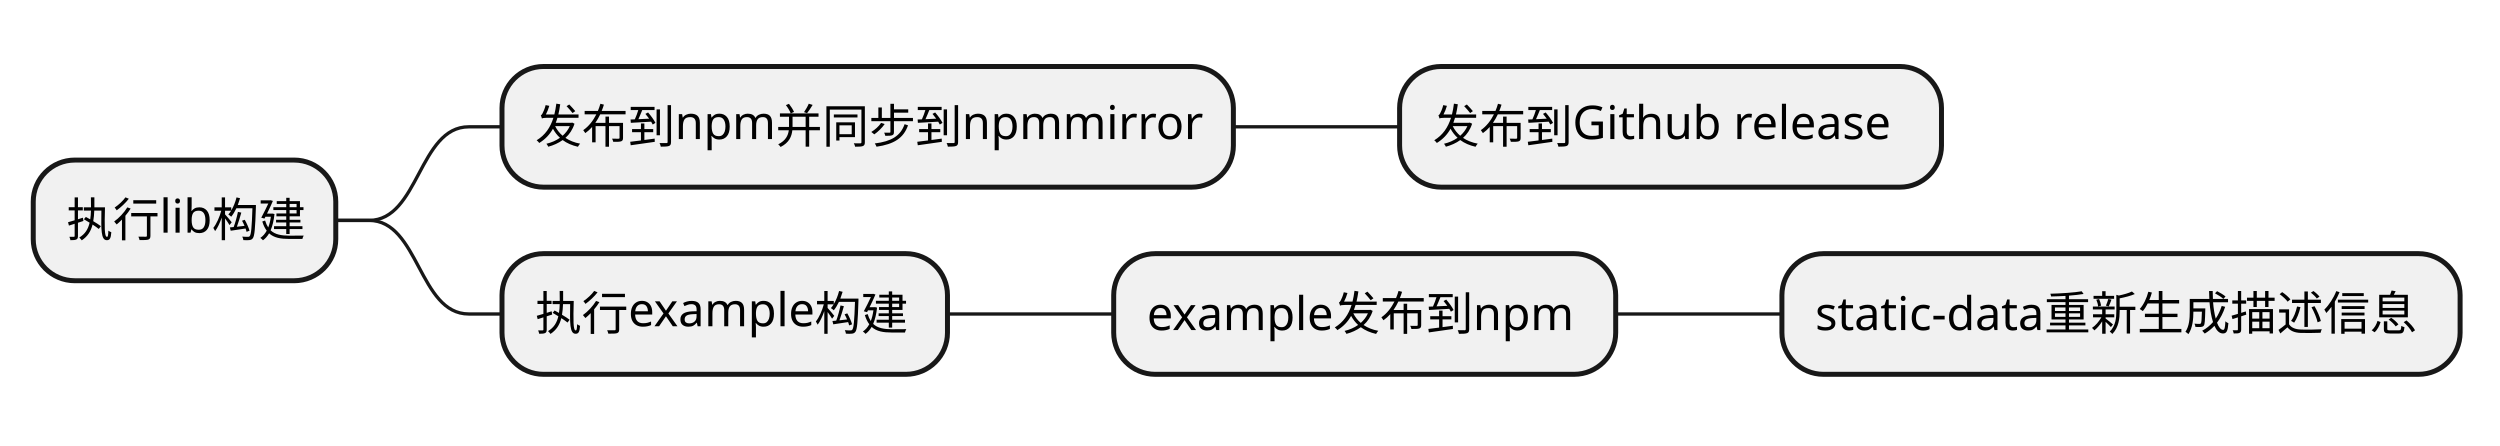
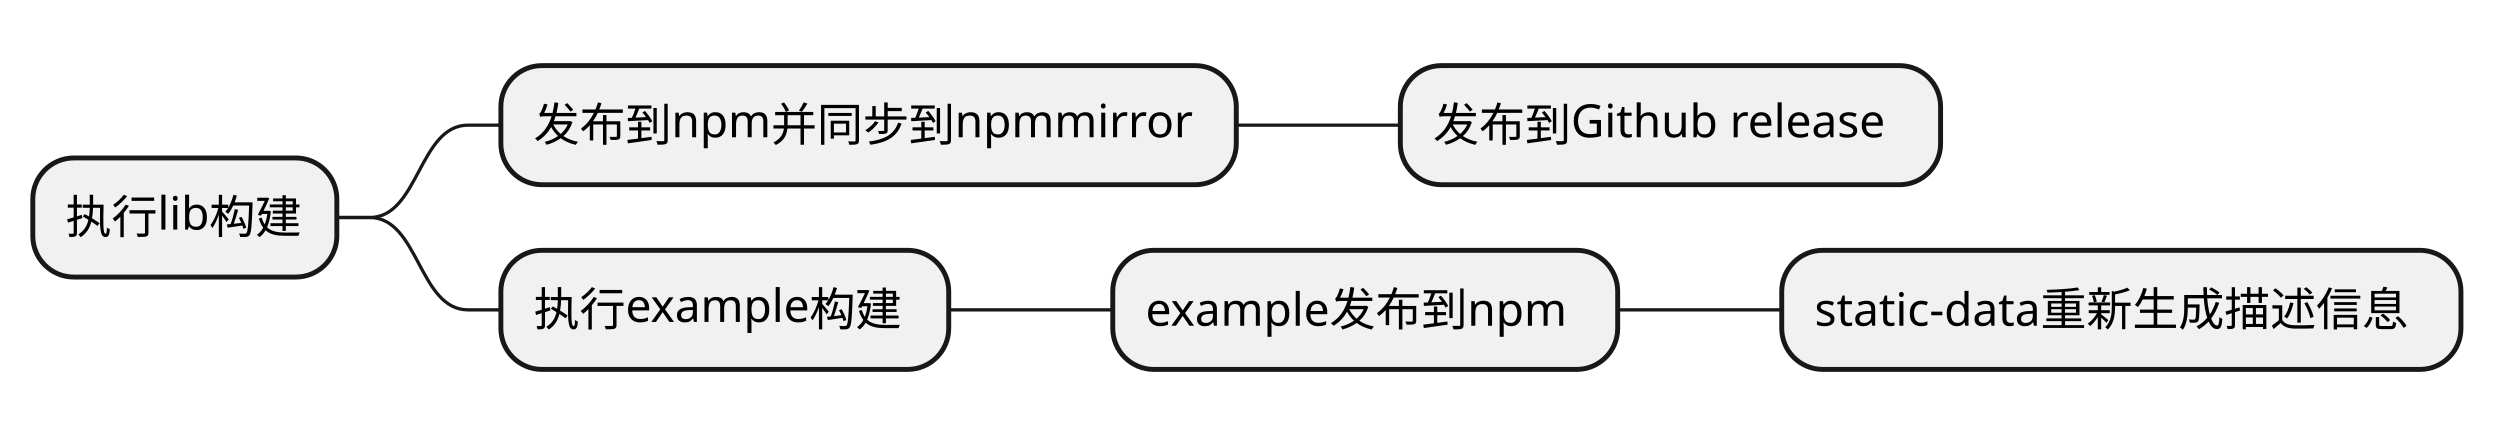
- <svg xmlns="http://www.w3.org/2000/svg" contentStyleType="text/css" height="134px" preserveAspectRatio="none" style="width:752px;height:134px;background:#FFFFFF;" version="1.1" viewBox="0 0 752 134" width="752px" zoomAndPan="magnify">
+ <svg xmlns="http://www.w3.org/2000/svg" contentStyleType="text/css" height="134px" preserveAspectRatio="none" style="width:762px;height:134px;background:#FFFFFF;" version="1.1" viewBox="0 0 762 134" width="762px" zoomAndPan="magnify">
  <defs />
  <g>
-     <rect fill="#F1F1F1" height="36.297" rx="12.5" ry="12.5" style="stroke:#181818;stroke-width:1.5;" width="91" x="10" y="48.148" />
-     <text fill="#000000" font-family="sans-serif" font-size="14" lengthAdjust="spacing" textLength="71" x="20" y="71.144">执行lib构建</text>
-     <rect fill="#F1F1F1" height="36.297" rx="12.5" ry="12.5" style="stroke:#181818;stroke-width:1.5;" width="220" x="151" y="20" />
-     <text fill="#000000" font-family="sans-serif" font-size="14" lengthAdjust="spacing" textLength="200" x="161" y="42.995">发布到npm并同步到npmmirror</text>
-     <rect fill="#F1F1F1" height="36.297" rx="12.5" ry="12.5" style="stroke:#181818;stroke-width:1.5;" width="163" x="421" y="20" />
-     <text fill="#000000" font-family="sans-serif" font-size="14" lengthAdjust="spacing" textLength="143" x="431" y="42.995">发布到Github release</text>
-     <path d="M371,38.148 L381,38.148 C396,38.148 396,38.148 411,38.148 L421,38.148 " fill="none" style="stroke:#181818;stroke-width:1.0;" />
-     <path d="M101,66.297 L111,66.297 C126,66.297 126,38.148 141,38.148 L151,38.148 " fill="none" style="stroke:#181818;stroke-width:1.0;" />
-     <rect fill="#F1F1F1" height="36.297" rx="12.5" ry="12.5" style="stroke:#181818;stroke-width:1.5;" width="134" x="151" y="76.297" />
-     <text fill="#000000" font-family="sans-serif" font-size="14" lengthAdjust="spacing" textLength="114" x="161" y="99.292">执行example构建</text>
-     <rect fill="#F1F1F1" height="36.297" rx="12.5" ry="12.5" style="stroke:#181818;stroke-width:1.5;" width="151" x="335" y="76.297" />
-     <text fill="#000000" font-family="sans-serif" font-size="14" lengthAdjust="spacing" textLength="131" x="345" y="99.292">example发布到npm</text>
-     <rect fill="#F1F1F1" height="36.297" rx="12.5" ry="12.5" style="stroke:#181818;stroke-width:1.5;" width="204" x="536" y="76.297" />
-     <text fill="#000000" font-family="sans-serif" font-size="14" lengthAdjust="spacing" textLength="184" x="546" y="99.292">static-data重新生成描述信息</text>
-     <path d="M486,94.445 L496,94.445 C511,94.445 511,94.445 526,94.445 L536,94.445 " fill="none" style="stroke:#181818;stroke-width:1.0;" />
-     <path d="M285,94.445 L295,94.445 C310,94.445 310,94.445 325,94.445 L335,94.445 " fill="none" style="stroke:#181818;stroke-width:1.0;" />
-     <path d="M101,66.297 L111,66.297 C126,66.297 126,94.445 141,94.445 L151,94.445 " fill="none" style="stroke:#181818;stroke-width:1.0;" />
+     <rect fill="#F1F1F1" height="36.297" rx="12.5" ry="12.5" style="stroke:#181818;stroke-width:1.5;" width="92.666" x="10" y="48.148" />
+     <text fill="#000000" font-family="sans-serif" font-size="14" lengthAdjust="spacing" textLength="72.666" x="20" y="71.144">执行lib构建</text>
+     <rect fill="#F1F1F1" height="36.297" rx="12.5" ry="12.5" style="stroke:#181818;stroke-width:1.5;" width="224.155" x="152.666" y="20" />
+     <text fill="#000000" font-family="sans-serif" font-size="14" lengthAdjust="spacing" textLength="204.155" x="162.666" y="42.995">发布到npm并同步到npmmirror</text>
+     <rect fill="#F1F1F1" height="36.297" rx="12.5" ry="12.5" style="stroke:#181818;stroke-width:1.5;" width="164.669" x="426.821" y="20" />
+     <text fill="#000000" font-family="sans-serif" font-size="14" lengthAdjust="spacing" textLength="144.669" x="436.821" y="42.995">发布到Github release</text>
+     <path d="M376.821,38.148 L386.821,38.148 C401.821,38.148 401.821,38.148 416.821,38.148 L426.821,38.148 " fill="none" style="stroke:#181818;stroke-width:1.0;" />
+     <path d="M102.666,66.297 L112.666,66.297 C127.666,66.297 127.666,38.148 142.666,38.148 L152.666,38.148 " fill="none" style="stroke:#181818;stroke-width:1.0;" />
+     <rect fill="#F1F1F1" height="36.297" rx="12.5" ry="12.5" style="stroke:#181818;stroke-width:1.5;" width="136.505" x="152.666" y="76.297" />
+     <text fill="#000000" font-family="sans-serif" font-size="14" lengthAdjust="spacing" textLength="116.505" x="162.666" y="99.292">执行example构建</text>
+     <rect fill="#F1F1F1" height="36.297" rx="12.5" ry="12.5" style="stroke:#181818;stroke-width:1.5;" width="153.902" x="339.17" y="76.297" />
+     <text fill="#000000" font-family="sans-serif" font-size="14" lengthAdjust="spacing" textLength="133.902" x="349.17" y="99.292">example发布到npm</text>
+     <rect fill="#F1F1F1" height="36.297" rx="12.5" ry="12.5" style="stroke:#181818;stroke-width:1.5;" width="207.024" x="543.073" y="76.297" />
+     <text fill="#000000" font-family="sans-serif" font-size="14" lengthAdjust="spacing" textLength="187.024" x="553.073" y="99.292">static-data重新生成描述信息</text>
+     <path d="M493.073,94.445 L503.073,94.445 C518.073,94.445 518.073,94.445 533.073,94.445 L543.073,94.445 " fill="none" style="stroke:#181818;stroke-width:1.0;" />
+     <path d="M289.17,94.445 L299.17,94.445 C314.17,94.445 314.17,94.445 329.17,94.445 L339.17,94.445 " fill="none" style="stroke:#181818;stroke-width:1.0;" />
+     <path d="M102.666,66.297 L112.666,66.297 C127.666,66.297 127.666,94.445 142.666,94.445 L152.666,94.445 " fill="none" style="stroke:#181818;stroke-width:1.0;" />
  </g>
</svg>
